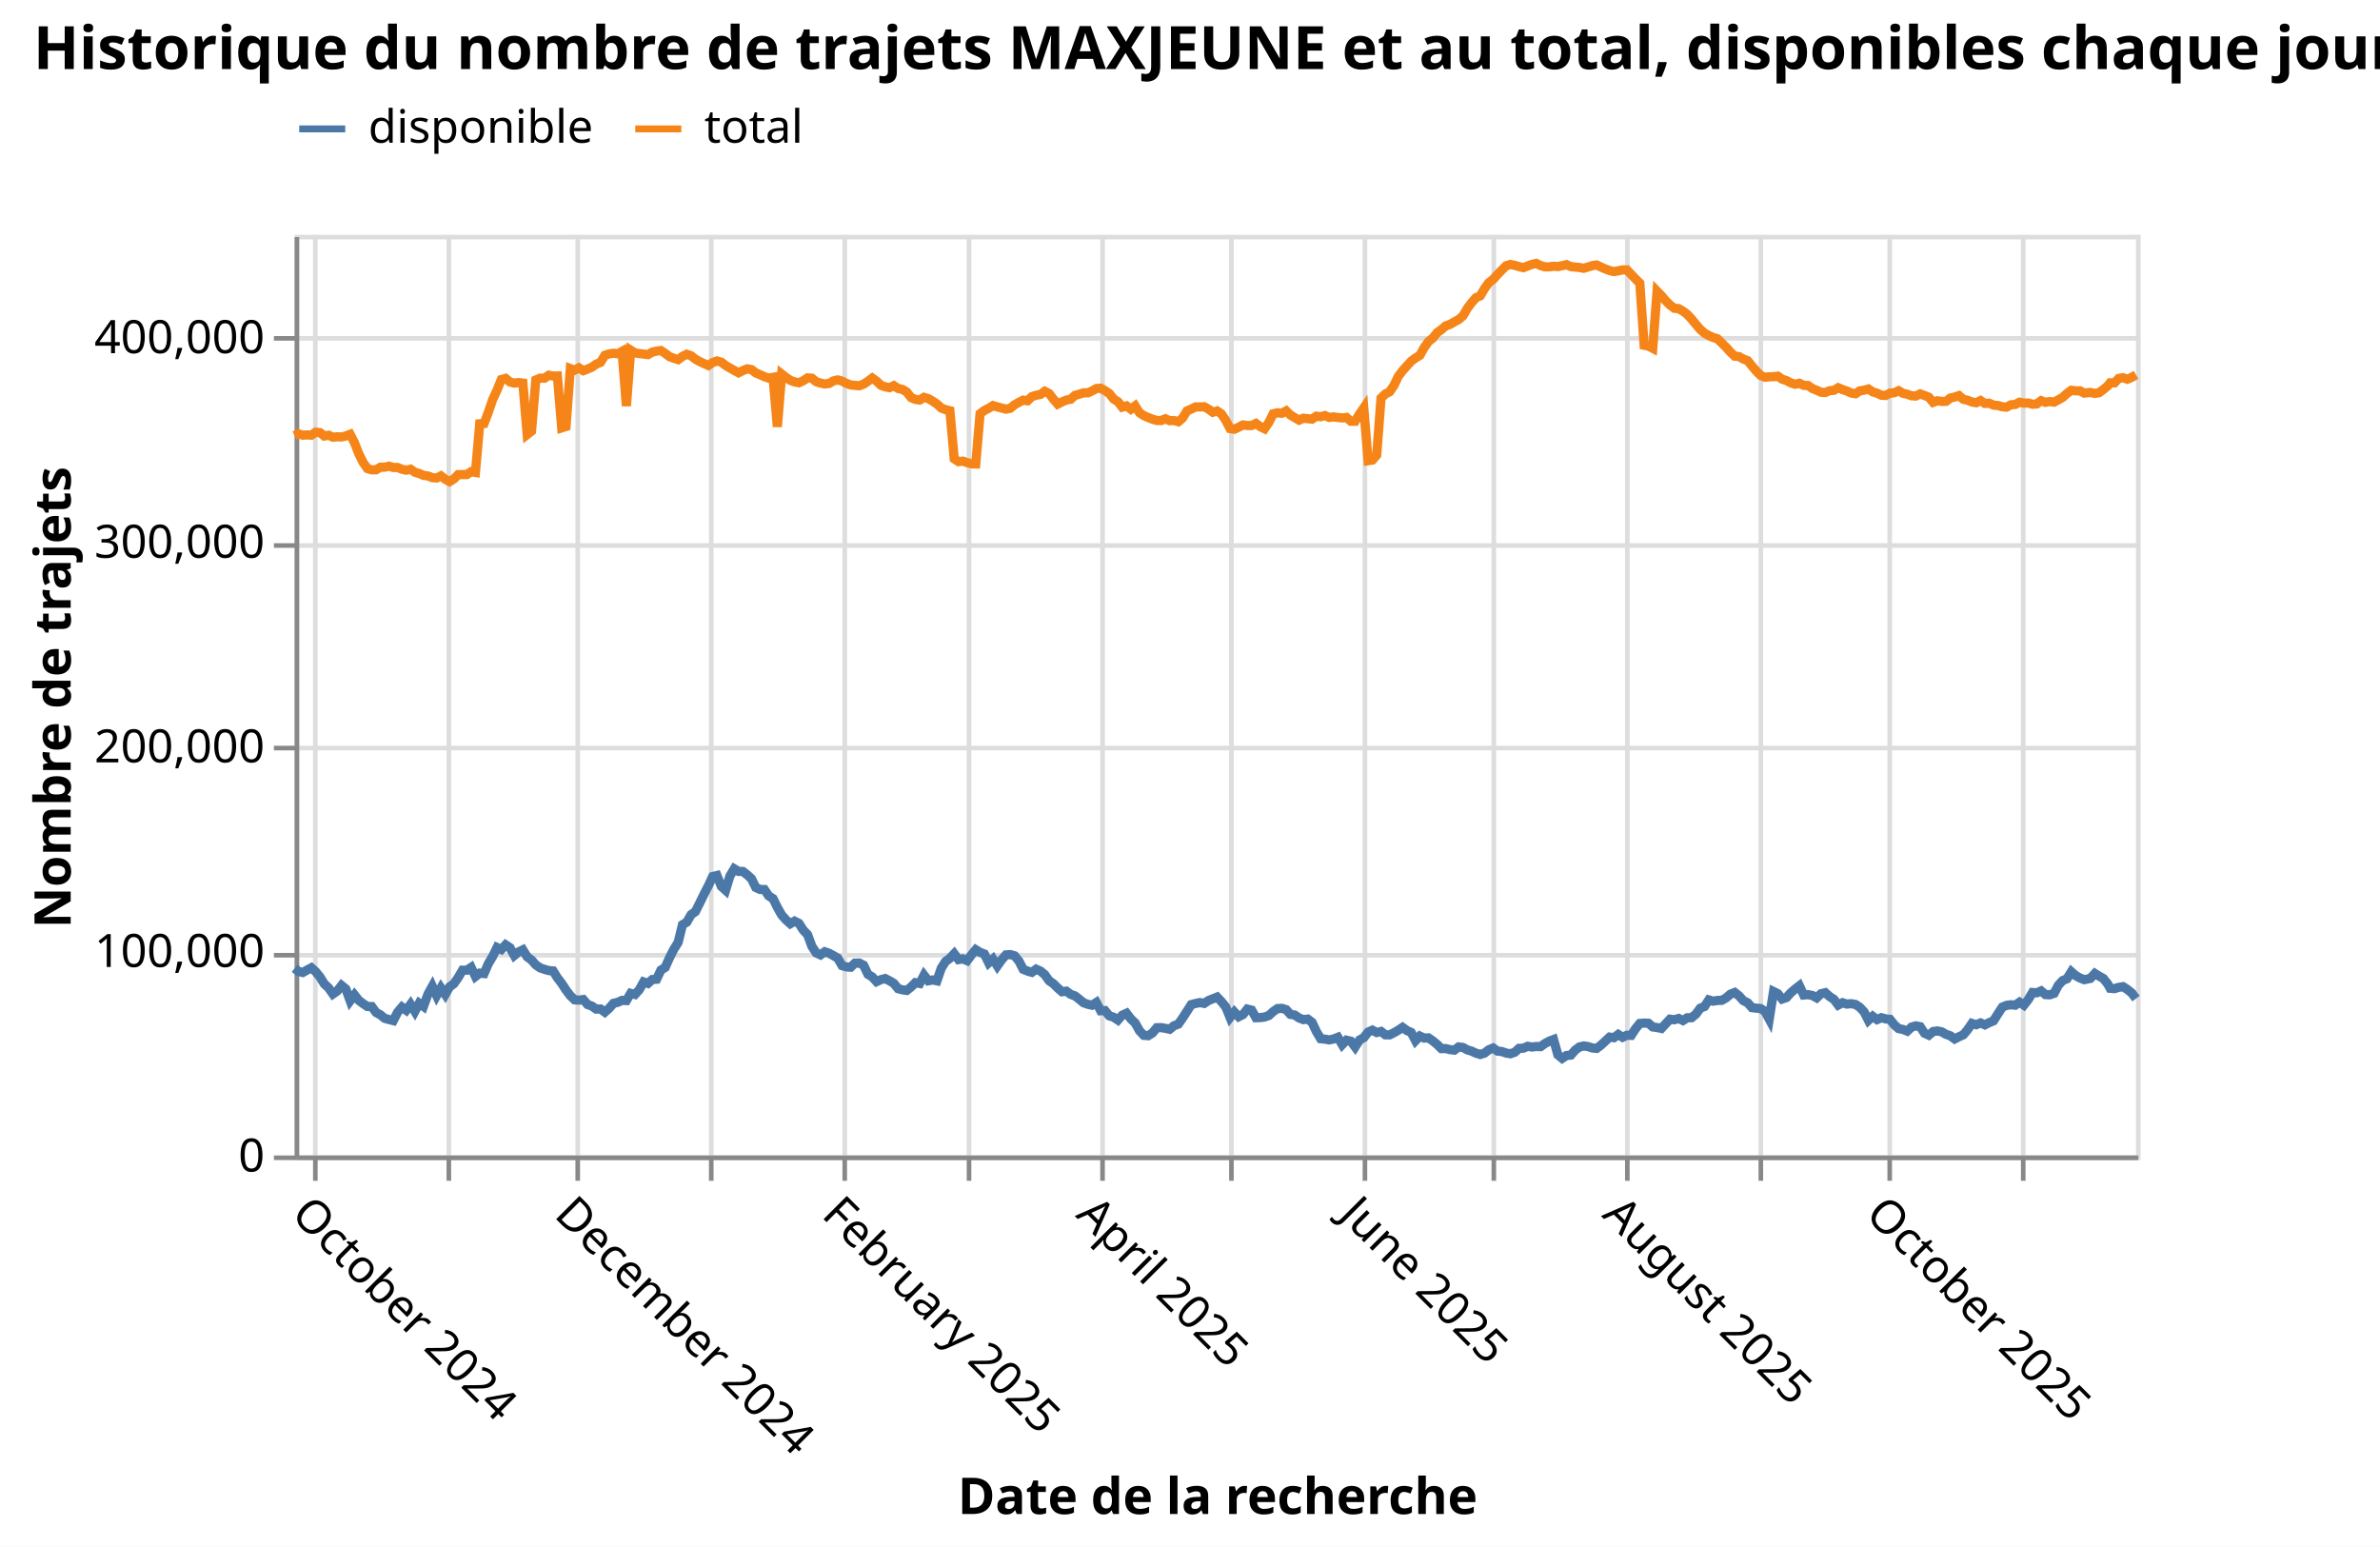
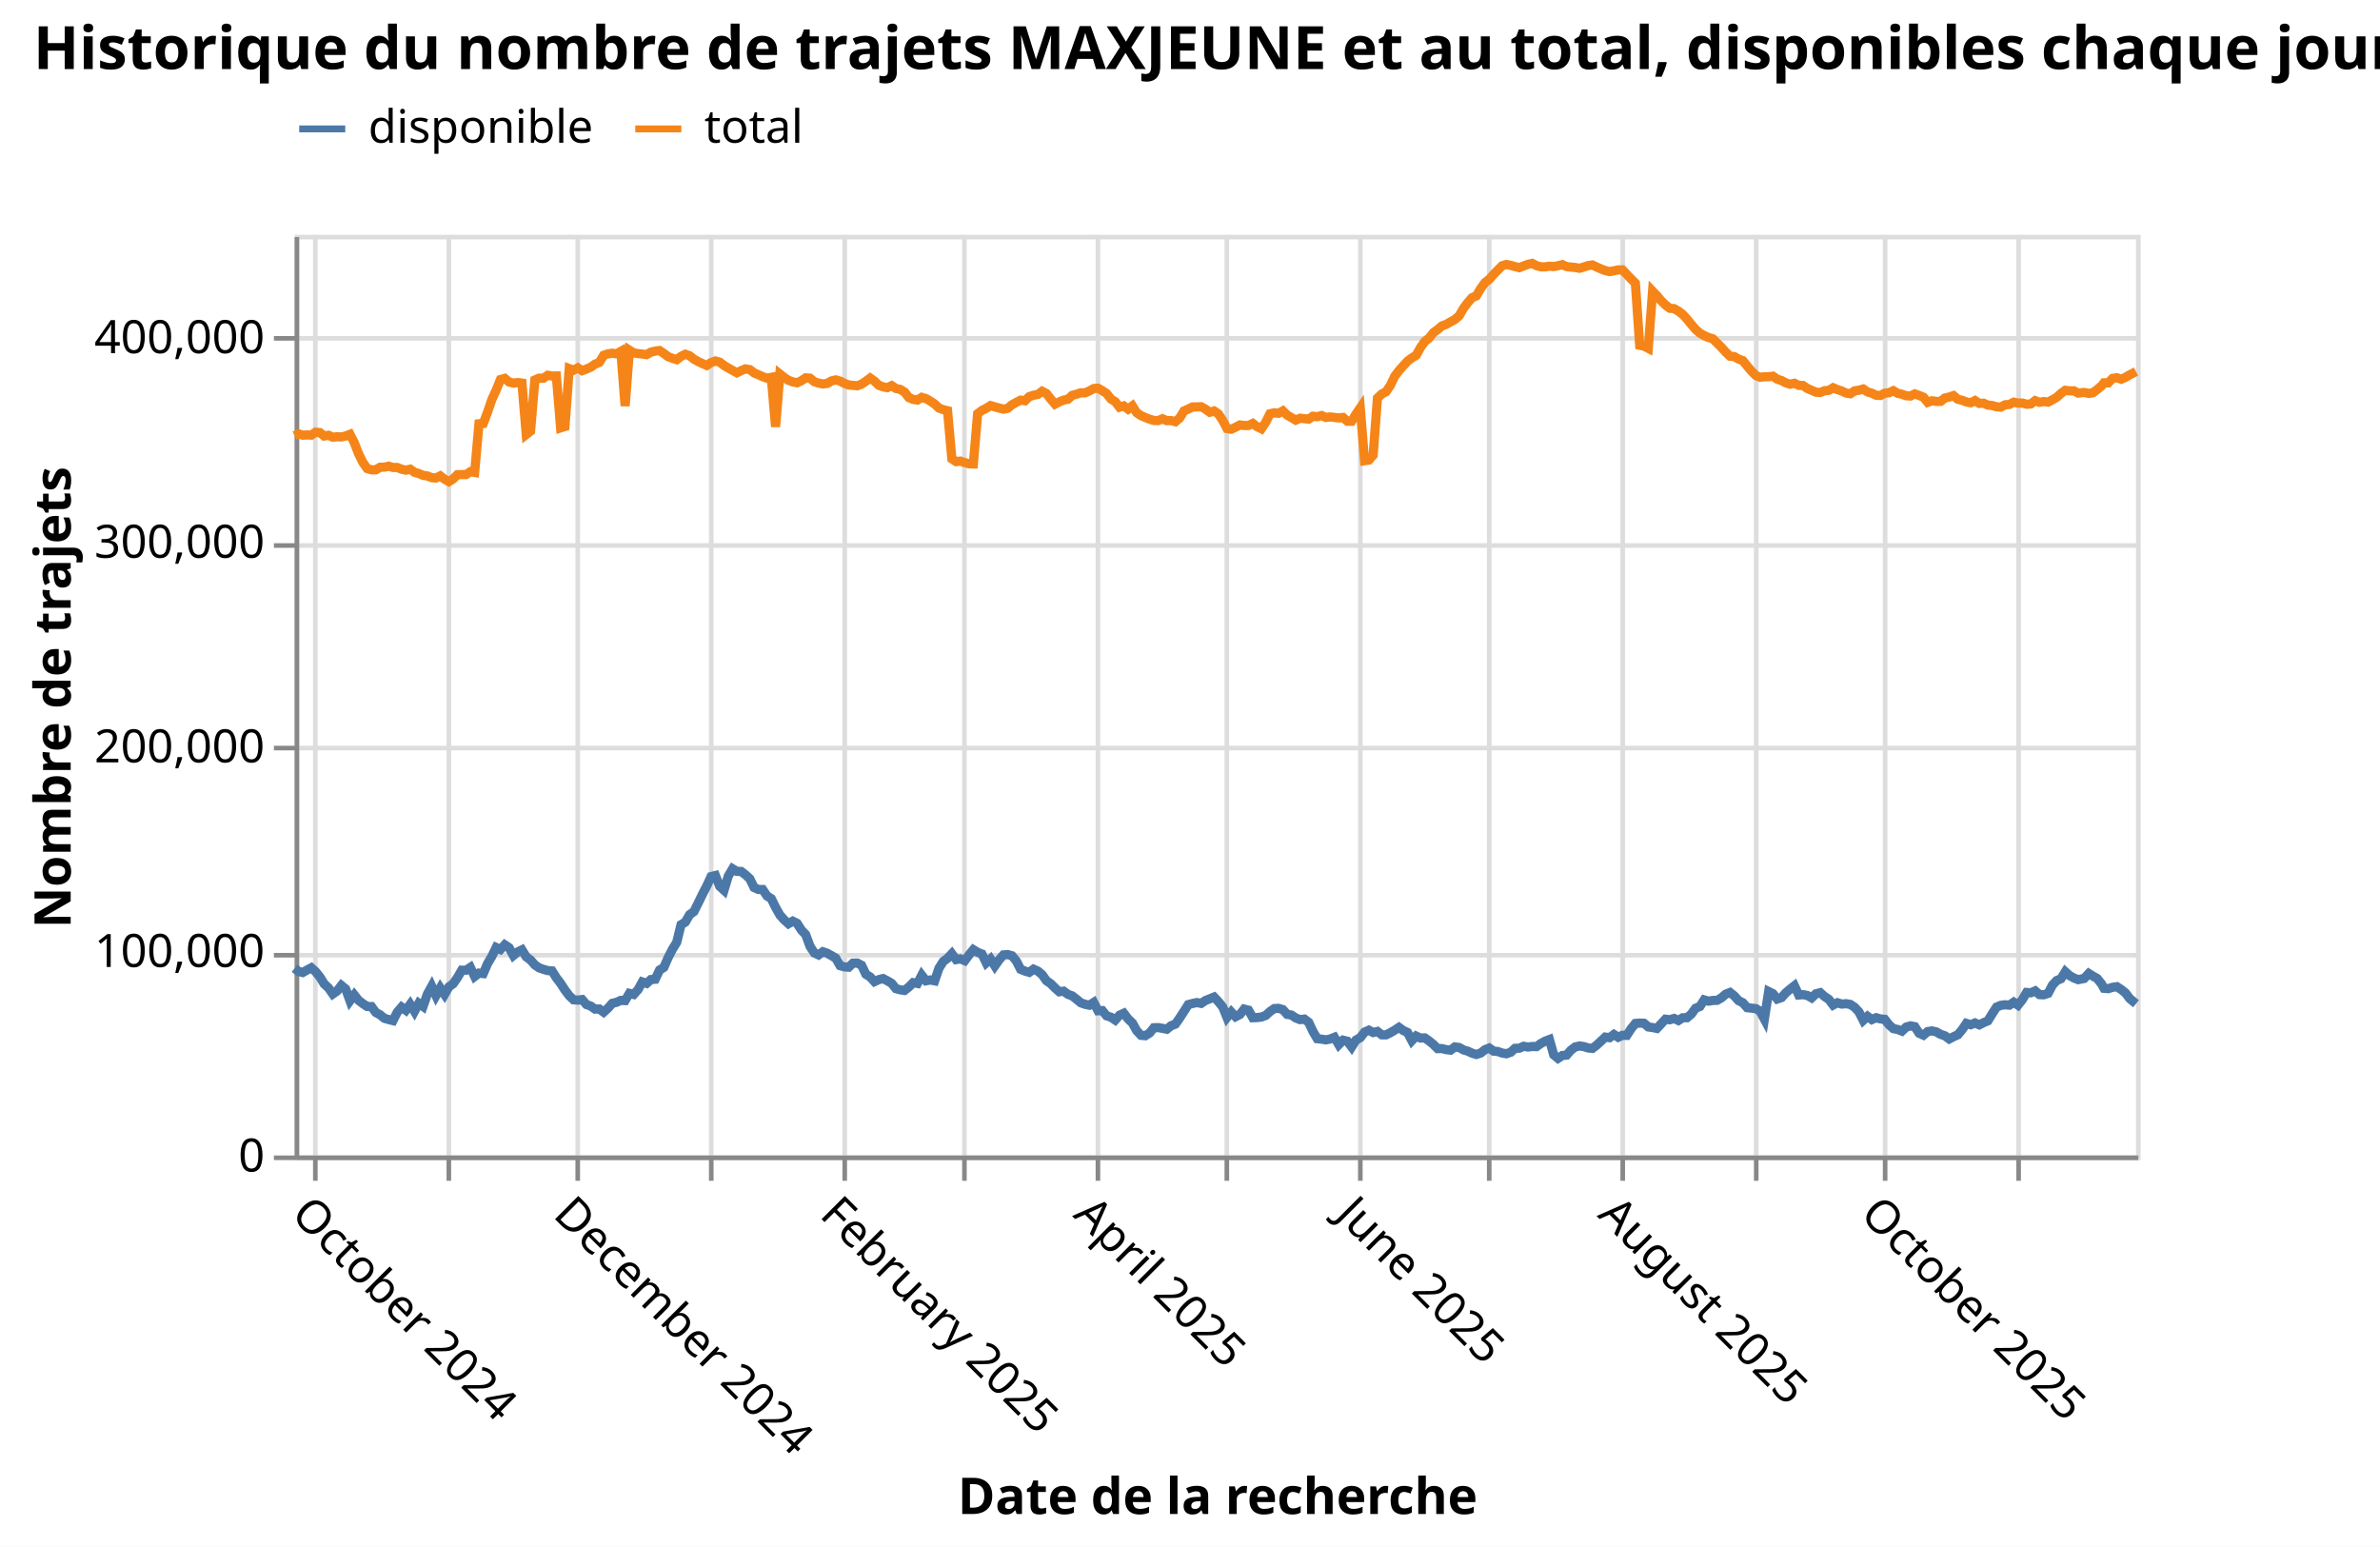
<svg xmlns="http://www.w3.org/2000/svg" version="1.1" class="marks" width="517" height="336" viewBox="0 0 517 336">
  <rect width="517" height="336" fill="white" />
  <g fill="none" stroke-miterlimit="10" transform="translate(64,51)">
    <g class="mark-group role-frame root" role="graphics-object" aria-roledescription="group mark container">
      <g transform="translate(0,0)">
        <path class="background" aria-hidden="true" d="M0.5,0.5h400v200h-400Z" stroke="#ddd" />
        <g>
          <g class="mark-group role-axis" aria-hidden="true">
            <g transform="translate(0.5,200.5)">
              <path class="background" aria-hidden="true" d="M0,0h0v0h0Z" pointer-events="none" />
              <g>
                <g class="mark-rule role-axis-grid" pointer-events="none">
                  <line transform="translate(4,-200)" x2="0" y2="200" stroke="#ddd" stroke-width="1" opacity="1" />
                  <line transform="translate(33,-200)" x2="0" y2="200" stroke="#ddd" stroke-width="1" opacity="1" />
                  <line transform="translate(61,-200)" x2="0" y2="200" stroke="#ddd" stroke-width="1" opacity="1" />
                  <line transform="translate(90,-200)" x2="0" y2="200" stroke="#ddd" stroke-width="1" opacity="1" />
                  <line transform="translate(119,-200)" x2="0" y2="200" stroke="#ddd" stroke-width="1" opacity="1" />
-                   <line transform="translate(146,-200)" x2="0" y2="200" stroke="#ddd" stroke-width="1" opacity="1" />
-                   <line transform="translate(175,-200)" x2="0" y2="200" stroke="#ddd" stroke-width="1" opacity="1" />
-                   <line transform="translate(203,-200)" x2="0" y2="200" stroke="#ddd" stroke-width="1" opacity="1" />
-                   <line transform="translate(232,-200)" x2="0" y2="200" stroke="#ddd" stroke-width="1" opacity="1" />
-                   <line transform="translate(260,-200)" x2="0" y2="200" stroke="#ddd" stroke-width="1" opacity="1" />
-                   <line transform="translate(289,-200)" x2="0" y2="200" stroke="#ddd" stroke-width="1" opacity="1" />
-                   <line transform="translate(318,-200)" x2="0" y2="200" stroke="#ddd" stroke-width="1" opacity="1" />
-                   <line transform="translate(346,-200)" x2="0" y2="200" stroke="#ddd" stroke-width="1" opacity="1" />
-                   <line transform="translate(375,-200)" x2="0" y2="200" stroke="#ddd" stroke-width="1" opacity="1" />
+                   <line transform="translate(145,-200)" x2="0" y2="200" stroke="#ddd" stroke-width="1" opacity="1" />
+                   <line transform="translate(174,-200)" x2="0" y2="200" stroke="#ddd" stroke-width="1" opacity="1" />
+                   <line transform="translate(202,-200)" x2="0" y2="200" stroke="#ddd" stroke-width="1" opacity="1" />
+                   <line transform="translate(231,-200)" x2="0" y2="200" stroke="#ddd" stroke-width="1" opacity="1" />
+                   <line transform="translate(259,-200)" x2="0" y2="200" stroke="#ddd" stroke-width="1" opacity="1" />
+                   <line transform="translate(288,-200)" x2="0" y2="200" stroke="#ddd" stroke-width="1" opacity="1" />
+                   <line transform="translate(317,-200)" x2="0" y2="200" stroke="#ddd" stroke-width="1" opacity="1" />
+                   <line transform="translate(345,-200)" x2="0" y2="200" stroke="#ddd" stroke-width="1" opacity="1" />
+                   <line transform="translate(374,-200)" x2="0" y2="200" stroke="#ddd" stroke-width="1" opacity="1" />
                </g>
              </g>
              <path class="foreground" aria-hidden="true" d="" pointer-events="none" display="none" />
            </g>
          </g>
          <g class="mark-group role-axis" aria-hidden="true">
            <g transform="translate(0.5,0.5)">
              <path class="background" aria-hidden="true" d="M0,0h0v0h0Z" pointer-events="none" />
              <g>
                <g class="mark-rule role-axis-grid" pointer-events="none">
                  <line transform="translate(0,200)" x2="400" y2="0" stroke="#ddd" stroke-width="1" opacity="1" />
                  <line transform="translate(0,156)" x2="400" y2="0" stroke="#ddd" stroke-width="1" opacity="1" />
                  <line transform="translate(0,111)" x2="400" y2="0" stroke="#ddd" stroke-width="1" opacity="1" />
                  <line transform="translate(0,67)" x2="400" y2="0" stroke="#ddd" stroke-width="1" opacity="1" />
                  <line transform="translate(0,22)" x2="400" y2="0" stroke="#ddd" stroke-width="1" opacity="1" />
                </g>
              </g>
              <path class="foreground" aria-hidden="true" d="" pointer-events="none" display="none" />
            </g>
          </g>
          <g class="mark-group role-axis" role="graphics-symbol" aria-roledescription="axis" aria-label="X-axis titled 'Date de la recherche' for a time scale with values from September 2024 to November 2025">
            <g transform="translate(0.5,200.5)">
              <path class="background" aria-hidden="true" d="M0,0h0v0h0Z" pointer-events="none" />
              <g>
                <g class="mark-rule role-axis-tick" pointer-events="none">
                  <line transform="translate(4,0)" x2="0" y2="5" stroke="#888" stroke-width="1" opacity="1" />
                  <line transform="translate(33,0)" x2="0" y2="5" stroke="#888" stroke-width="1" opacity="1" />
                  <line transform="translate(61,0)" x2="0" y2="5" stroke="#888" stroke-width="1" opacity="1" />
                  <line transform="translate(90,0)" x2="0" y2="5" stroke="#888" stroke-width="1" opacity="1" />
                  <line transform="translate(119,0)" x2="0" y2="5" stroke="#888" stroke-width="1" opacity="1" />
-                   <line transform="translate(146,0)" x2="0" y2="5" stroke="#888" stroke-width="1" opacity="1" />
-                   <line transform="translate(175,0)" x2="0" y2="5" stroke="#888" stroke-width="1" opacity="1" />
-                   <line transform="translate(203,0)" x2="0" y2="5" stroke="#888" stroke-width="1" opacity="1" />
-                   <line transform="translate(232,0)" x2="0" y2="5" stroke="#888" stroke-width="1" opacity="1" />
-                   <line transform="translate(260,0)" x2="0" y2="5" stroke="#888" stroke-width="1" opacity="1" />
-                   <line transform="translate(289,0)" x2="0" y2="5" stroke="#888" stroke-width="1" opacity="1" />
-                   <line transform="translate(318,0)" x2="0" y2="5" stroke="#888" stroke-width="1" opacity="1" />
-                   <line transform="translate(346,0)" x2="0" y2="5" stroke="#888" stroke-width="1" opacity="1" />
-                   <line transform="translate(375,0)" x2="0" y2="5" stroke="#888" stroke-width="1" opacity="1" />
+                   <line transform="translate(145,0)" x2="0" y2="5" stroke="#888" stroke-width="1" opacity="1" />
+                   <line transform="translate(174,0)" x2="0" y2="5" stroke="#888" stroke-width="1" opacity="1" />
+                   <line transform="translate(202,0)" x2="0" y2="5" stroke="#888" stroke-width="1" opacity="1" />
+                   <line transform="translate(231,0)" x2="0" y2="5" stroke="#888" stroke-width="1" opacity="1" />
+                   <line transform="translate(259,0)" x2="0" y2="5" stroke="#888" stroke-width="1" opacity="1" />
+                   <line transform="translate(288,0)" x2="0" y2="5" stroke="#888" stroke-width="1" opacity="1" />
+                   <line transform="translate(317,0)" x2="0" y2="5" stroke="#888" stroke-width="1" opacity="1" />
+                   <line transform="translate(345,0)" x2="0" y2="5" stroke="#888" stroke-width="1" opacity="1" />
+                   <line transform="translate(374,0)" x2="0" y2="5" stroke="#888" stroke-width="1" opacity="1" />
                </g>
                <g class="mark-text role-axis-label" pointer-events="none">
-                   <text text-anchor="start" transform="translate(4.092392,7) rotate(45) translate(0,8)" font-family="sans-serif" font-size="10px" fill="#000" opacity="1">October 2024</text>
-                   <text text-anchor="start" transform="translate(33.17667,7) rotate(45) translate(0,8)" font-family="sans-serif" font-size="10px" fill="#000" opacity="0">November 2024</text>
-                   <text text-anchor="start" transform="translate(61.28496,7) rotate(45) translate(0,8)" font-family="sans-serif" font-size="10px" fill="#000" opacity="1">December 2024</text>
-                   <text text-anchor="start" transform="translate(90.33019,7) rotate(45) translate(0,8)" font-family="sans-serif" font-size="10px" fill="#000" opacity="0">January 2025</text>
-                   <text text-anchor="start" transform="translate(119.3754,7) rotate(45) translate(0,8)" font-family="sans-serif" font-size="10px" fill="#000" opacity="1">February 2025</text>
-                   <text text-anchor="start" transform="translate(145.6098,7) rotate(45) translate(0,8)" font-family="sans-serif" font-size="10px" fill="#000" opacity="0">March 2025</text>
-                   <text text-anchor="start" transform="translate(174.616,7) rotate(45) translate(0,8)" font-family="sans-serif" font-size="10px" fill="#000" opacity="1">April 2025</text>
-                   <text text-anchor="start" transform="translate(202.7243,7) rotate(45) translate(0,8)" font-family="sans-serif" font-size="10px" fill="#000" opacity="0">May 2025</text>
-                   <text text-anchor="start" transform="translate(231.7696,7) rotate(45) translate(0,8)" font-family="sans-serif" font-size="10px" fill="#000" opacity="1">June 2025</text>
-                   <text text-anchor="start" transform="translate(259.8778,7) rotate(45) translate(0,8)" font-family="sans-serif" font-size="10px" fill="#000" opacity="0">July 2025</text>
-                   <text text-anchor="start" transform="translate(288.9231,7) rotate(45) translate(0,8)" font-family="sans-serif" font-size="10px" fill="#000" opacity="1">August 2025</text>
-                   <text text-anchor="start" transform="translate(317.9683,7) rotate(45) translate(0,8)" font-family="sans-serif" font-size="10px" fill="#000" opacity="0">September 2025</text>
-                   <text text-anchor="start" transform="translate(346.0766,7) rotate(45) translate(0,8)" font-family="sans-serif" font-size="10px" fill="#000" opacity="1">October 2025</text>
-                   <text text-anchor="start" transform="translate(375.1609,7) rotate(45) translate(0,8)" font-family="sans-serif" font-size="10px" fill="#000" opacity="0">November 2025</text>
+                   <text text-anchor="start" transform="translate(4.078911,7) rotate(45) translate(0,8)" font-family="sans-serif" font-size="10px" fill="#000" opacity="1">October 2024</text>
+                   <text text-anchor="start" transform="translate(33.02847,7) rotate(45) translate(0,8)" font-family="sans-serif" font-size="10px" fill="#000" opacity="0">November 2024</text>
+                   <text text-anchor="start" transform="translate(61.04416,7) rotate(45) translate(0,8)" font-family="sans-serif" font-size="10px" fill="#000" opacity="1">December 2024</text>
+                   <text text-anchor="start" transform="translate(89.99372,7) rotate(45) translate(0,8)" font-family="sans-serif" font-size="10px" fill="#000" opacity="0">January 2025</text>
+                   <text text-anchor="start" transform="translate(118.9433,7) rotate(45) translate(0,8)" font-family="sans-serif" font-size="10px" fill="#000" opacity="1">February 2025</text>
+                   <text text-anchor="start" transform="translate(145.0913,7) rotate(45) translate(0,8)" font-family="sans-serif" font-size="10px" fill="#000" opacity="0">March 2025</text>
+                   <text text-anchor="start" transform="translate(174.0408,7) rotate(45) translate(0,8)" font-family="sans-serif" font-size="10px" fill="#000" opacity="1">April 2025</text>
+                   <text text-anchor="start" transform="translate(202.0565,7) rotate(45) translate(0,8)" font-family="sans-serif" font-size="10px" fill="#000" opacity="0">May 2025</text>
+                   <text text-anchor="start" transform="translate(231.0061,7) rotate(45) translate(0,8)" font-family="sans-serif" font-size="10px" fill="#000" opacity="1">June 2025</text>
+                   <text text-anchor="start" transform="translate(259.0218,7) rotate(45) translate(0,8)" font-family="sans-serif" font-size="10px" fill="#000" opacity="0">July 2025</text>
+                   <text text-anchor="start" transform="translate(287.9713,7) rotate(45) translate(0,8)" font-family="sans-serif" font-size="10px" fill="#000" opacity="1">August 2025</text>
+                   <text text-anchor="start" transform="translate(316.9209,7) rotate(45) translate(0,8)" font-family="sans-serif" font-size="10px" fill="#000" opacity="0">September 2025</text>
+                   <text text-anchor="start" transform="translate(344.9366,7) rotate(45) translate(0,8)" font-family="sans-serif" font-size="10px" fill="#000" opacity="1">October 2025</text>
+                   <text text-anchor="start" transform="translate(373.8861,7) rotate(45) translate(0,8)" font-family="sans-serif" font-size="10px" fill="#000" opacity="0">November 2025</text>
                </g>
                <g class="mark-rule role-axis-domain" pointer-events="none">
                  <line transform="translate(0,0)" x2="400" y2="0" stroke="#888" stroke-width="1" opacity="1" />
                </g>
                <g class="mark-text role-axis-title" pointer-events="none">
                  <text text-anchor="middle" transform="translate(200,77.38337)" font-family="sans-serif" font-size="11px" font-weight="bold" fill="#000" opacity="1">Date de la recherche</text>
                </g>
              </g>
              <path class="foreground" aria-hidden="true" d="" pointer-events="none" display="none" />
            </g>
          </g>
          <g class="mark-group role-axis" role="graphics-symbol" aria-roledescription="axis" aria-label="Y-axis titled 'Nombre de trajets' for a linear scale with values from 0 to 450,000">
            <g transform="translate(0.5,0.5)">
              <path class="background" aria-hidden="true" d="M0,0h0v0h0Z" pointer-events="none" />
              <g>
                <g class="mark-rule role-axis-tick" pointer-events="none">
                  <line transform="translate(0,200)" x2="-5" y2="0" stroke="#888" stroke-width="1" opacity="1" />
                  <line transform="translate(0,156)" x2="-5" y2="0" stroke="#888" stroke-width="1" opacity="1" />
                  <line transform="translate(0,111)" x2="-5" y2="0" stroke="#888" stroke-width="1" opacity="1" />
                  <line transform="translate(0,67)" x2="-5" y2="0" stroke="#888" stroke-width="1" opacity="1" />
                  <line transform="translate(0,22)" x2="-5" y2="0" stroke="#888" stroke-width="1" opacity="1" />
                </g>
                <g class="mark-text role-axis-label" pointer-events="none">
                  <text text-anchor="end" transform="translate(-7,203)" font-family="sans-serif" font-size="10px" fill="#000" opacity="1">0</text>
                  <text text-anchor="end" transform="translate(-7,158.5556)" font-family="sans-serif" font-size="10px" fill="#000" opacity="1">100,000</text>
                  <text text-anchor="end" transform="translate(-7,114.1111)" font-family="sans-serif" font-size="10px" fill="#000" opacity="1">200,000</text>
                  <text text-anchor="end" transform="translate(-7,69.66667)" font-family="sans-serif" font-size="10px" fill="#000" opacity="1">300,000</text>
                  <text text-anchor="end" transform="translate(-7,25.22222)" font-family="sans-serif" font-size="10px" fill="#000" opacity="1">400,000</text>
                </g>
                <g class="mark-rule role-axis-domain" pointer-events="none">
                  <line transform="translate(0,200)" x2="0" y2="-200" stroke="#888" stroke-width="1" opacity="1" />
                </g>
                <g class="mark-text role-axis-title" pointer-events="none">
                  <text text-anchor="middle" transform="translate(-47.14746,100) rotate(-90) translate(0,-2)" font-family="sans-serif" font-size="11px" font-weight="bold" fill="#000" opacity="1">Nombre de trajets</text>
                </g>
              </g>
              <path class="foreground" aria-hidden="true" d="" pointer-events="none" display="none" />
            </g>
          </g>
          <g class="mark-group role-scope pathgroup" role="graphics-object" aria-roledescription="group mark container">
            <g transform="translate(0,0)">
              <path class="background" aria-hidden="true" d="M0,0h400v200h-400Z" />
              <g>
                <g class="mark-line role-mark marks" role="graphics-object" aria-roledescription="line mark container">
-                   <path aria-label="Date de la recherche: September 2024; Nombre de trajets: 91488; variable: disponible" role="graphics-symbol" aria-roledescription="line mark" d="M0,159.339L0.823,160.009L1.76,160.25L2.697,159.721L3.634,159.224L4.571,160.066L5.509,161.226L6.446,162.729L7.382,163.599L8.319,164.927L9.256,164.272L10.193,163.069L11.13,163.83L12.067,166.394L13.004,165.123L13.941,166.305L14.878,167.015L15.815,167.638L16.752,167.648L17.688,168.931L18.625,169.444L19.562,170.203L20.499,170.474L21.436,170.704L22.373,168.872L23.31,167.766L24.247,168.451L25.184,167.16L26.121,168.696L27.058,166.936L27.995,167.617L28.971,164.943L29.915,163.236L30.845,165.275L31.782,163.601L32.719,165.017L33.655,163.38L34.593,162.688L35.529,161.357L36.466,159.746L37.403,159.755L38.342,159.142L39.277,161.116L40.214,160.392L41.151,160.483L42.088,158.316L43.025,156.748L43.964,154.82L44.899,155.253L45.836,154.239L46.773,154.859L47.712,156.557L48.647,155.787L49.584,155.331L50.52,156.853L51.457,157.538L52.394,158.599L53.331,159.242L54.268,159.566L55.205,159.835L56.142,159.906L57.079,161.397L58.016,162.616L58.953,164.062L59.89,165.294L60.827,166.184L61.764,166.252L62.702,166.133L63.638,167.211L64.575,167.551L65.512,168.202L66.449,168.182L67.386,168.864L68.323,168.023L69.26,166.956L70.196,166.728L71.133,166.308L72.07,166.35L73.007,164.781L73.944,165.02L74.881,163.984L75.818,162.302L76.755,162.622L77.692,161.783L78.629,161.712L79.566,159.731L80.503,159.145L81.439,157.033L82.376,155.203L83.313,153.702L84.25,149.882L85.187,149.315L86.124,147.688L87.061,147.022L87.998,145.158L88.935,143.235L89.872,141.419L90.809,139.417L91.746,139.184L92.683,141.537L93.62,142.381L94.557,139.298L95.494,137.729L96.431,138.287L97.368,138.306L98.304,139.025L99.242,139.891L100.179,141.793L101.115,142.216L102.052,142.23L102.989,143.622L103.926,144.212L104.863,146.113L105.8,147.762L106.737,148.816L107.674,149.653L108.611,149.103L109.548,149.572L110.485,151.036L111.422,152.019L112.359,154.556L113.296,155.987L114.232,156.427L115.169,155.749L116.106,156.068L117.043,156.588L117.98,157.142L118.917,158.761L119.854,159.033L120.791,159.104L121.728,158.219L122.665,158.195L123.602,158.685L124.539,160.639L125.476,161.217L126.413,162.238L127.35,161.805L128.287,161.569L129.224,162.052L130.161,162.612L131.098,163.765L132.034,164.016L132.971,164.144L133.908,163.397L134.845,162.463L135.782,162.635L136.719,160.836L137.656,162.052L138.593,161.876L139.53,162.061L140.467,159.33L141.404,157.85L142.341,157.162L143.278,156.173L144.215,157.449L145.152,157.287L146.088,157.682L147.026,156.434L147.962,155.299L148.899,155.873L149.836,156.232L150.773,158.153L151.71,157.316L152.647,158.821L153.584,157.497L154.521,156.43L155.458,156.36L156.395,156.624L157.332,157.757L158.269,159.565L159.206,159.94L160.143,160.216L161.08,159.533L162.017,159.946L162.954,160.72L163.89,162.035L164.827,162.685L165.764,163.619L166.701,164.437L167.638,164.308L168.575,164.997L169.512,165.332L170.449,166.06L171.386,166.832L172.323,167.163L173.221,167.356L174.158,166.756L175.095,168.562L176.032,168.524L176.969,169.668L177.905,169.96L178.842,170.583L179.779,169.531L180.716,169.106L181.653,170.336L182.59,171.222L183.527,172.901L184.464,173.898L185.401,173.981L186.338,173.399L187.275,172.256L188.212,172.224L189.149,172.383L190.086,172.577L191.023,171.82L191.96,171.468L192.897,170.136L193.834,168.69L194.77,167.228L195.708,166.981L196.644,166.786L197.581,166.962L198.518,166.335L199.455,165.966L200.392,165.59L201.329,166.577L202.266,167.733L203.203,170.02L204.14,168.846L205.077,169.858L206.014,169.379L206.951,168.202L207.888,168.43L208.825,170.075L209.762,170.046L210.698,169.925L211.635,169.592L212.572,168.736L213.509,168.091L214.446,168.04L215.383,168.317L216.32,169.349L217.257,169.497L218.194,170.13L219.131,170.491L220.068,170.374L221.005,171.072L221.942,173.061L222.879,174.635L223.816,174.731L224.753,174.89L225.69,174.699L226.626,174.329L227.563,175.925L228.5,174.959L229.437,175.182L230.374,176.424L231.311,174.932L232.248,174.408L233.185,173.2L234.122,172.78L235.059,173.29L235.996,173.061L236.933,173.79L237.87,173.8L238.807,173.333L239.744,172.788L240.681,172.172L241.618,172.853L242.555,173.283L243.492,175.056L244.429,174.065L245.366,174.497L246.303,174.456L247.24,175.107L248.176,175.869L249.113,176.792L250.05,176.778L250.987,177.009L251.924,177.119L252.861,176.421L253.798,176.539L254.735,177.062L255.672,177.335L256.609,177.774L257.546,178.057L258.483,177.759L259.42,177.03L260.357,176.662L261.294,177.327L262.23,177.417L263.167,177.748L264.104,177.901L265.041,177.574L265.978,176.725L266.915,176.693L267.852,176.283L268.789,176.441L269.726,176.327L270.663,176.355L271.6,175.682L272.537,175.172L273.474,174.815L274.411,178.13L275.348,178.902L276.285,178.285L277.221,178.194L278.158,177.128L279.095,176.427L280.033,176.211L280.969,176.344L281.906,176.647L282.844,176.738L283.78,176.03L284.717,175.164L285.654,174.287L286.591,174.413L287.528,173.714L288.465,174.324L289.402,173.887L290.339,173.912L291.276,172.471L292.213,171.321L293.149,171.24L294.087,171.28L295.023,172.08L295.96,172.211L296.897,172.403L297.834,171.398L298.771,170.396L299.708,170.518L300.646,170.236L301.582,170.683L302.519,170.087L303.456,170.074L304.393,169.3L305.33,168.013L306.267,167.635L307.204,166.205L308.141,166.481L309.078,166.323L310.014,166.3L310.952,165.771L311.888,164.96L312.835,164.593L313.762,165.332L314.699,166.362L315.636,166.83L316.573,167.888L317.51,167.998L318.447,168.088L319.384,168.656L320.321,170.384L321.258,164.386L322.195,164.849L323.132,166.016L324.069,165.694L325.006,164.655L325.943,163.862L326.879,163.137L327.817,165.146L328.753,165.064L329.69,165.244L330.627,165.762L331.564,164.872L332.501,164.64L333.439,165.472L334.375,166.088L335.312,167.32L336.249,166.82L337.186,167.115L338.123,167.029L339.06,167.192L339.997,167.811L340.934,168.811L341.871,170.644L342.807,169.776L343.745,170.481L344.681,170.076L345.618,170.333L346.555,170.433L347.492,171.609L348.429,172.44L349.366,172.626L350.303,172.988L351.24,172.106L352.177,171.847L353.114,172.026L354.051,173.442L354.988,173.866L355.925,173.078L356.862,172.944L357.799,173.152L358.735,173.688L359.672,174.006L360.609,174.688L361.546,174.205L362.483,173.786L363.421,172.674L364.357,171.307L365.294,171.597L366.231,171.21L367.168,171.624L368.105,171.142L369.042,170.751L370.018,169.213L370.956,167.775L371.892,167.387L372.829,167.261L373.766,167.35L374.703,166.703L375.639,167.341L376.577,166.164L377.513,164.592L378.45,164.66L379.387,164.254L380.324,165.054L381.261,165.095L382.198,164.783L383.135,163.01L384.072,162.001L385.009,161.608L385.946,160.09L386.883,160.927L387.82,161.446L388.757,161.809L390.071,161.546L391.066,160.467L391.971,161.036L392.906,161.558L393.842,162.723L394.378,163.683L395.315,163.763L396.252,163.474L397.189,163.335L398.126,163.94L399.063,164.694L400,165.922" stroke="#4c78a8" stroke-width="2" />
+                   <path aria-label="Date de la recherche: September 2024; Nombre de trajets: 91488; variable: disponible" role="graphics-symbol" aria-roledescription="line mark" d="M0,159.339L0.821,160.009L1.755,160.25L2.688,159.721L3.622,159.224L4.556,160.066L5.491,161.226L6.424,162.729L7.358,163.599L8.292,164.927L9.225,164.272L10.159,163.069L11.093,163.83L12.027,166.394L12.961,165.123L13.895,166.305L14.829,167.015L15.762,167.638L16.696,167.648L17.63,168.931L18.564,169.444L19.498,170.203L20.432,170.474L21.366,170.704L22.299,168.872L23.233,167.766L24.167,168.451L25.101,167.16L26.035,168.696L26.969,166.936L27.903,167.617L28.836,164.943L29.777,163.236L30.704,165.275L31.638,163.601L32.572,165.017L33.506,163.38L34.44,162.688L35.373,161.357L36.307,159.746L37.241,159.755L38.177,159.142L39.109,161.116L40.043,160.392L40.976,160.483L41.911,158.316L42.844,156.748L43.78,154.82L44.712,155.253L45.646,154.239L46.58,154.859L47.516,156.557L48.447,155.787L49.382,155.331L50.315,156.853L51.249,157.538L52.183,158.599L53.117,159.242L54.051,159.566L54.984,159.835L55.918,159.906L56.852,161.397L57.786,162.616L58.72,164.062L59.654,165.294L60.588,166.184L61.521,166.252L62.456,166.133L63.389,167.211L64.324,167.551L65.257,168.202L66.191,168.182L67.125,168.864L68.059,168.023L68.992,166.956L69.926,166.728L70.86,166.308L71.794,166.35L72.727,164.781L73.661,165.02L74.595,163.984L75.529,162.302L76.463,162.622L77.397,161.783L78.331,161.712L79.265,159.731L80.199,159.145L81.132,157.033L82.066,155.203L83,153.702L83.934,149.882L84.868,149.315L85.802,147.688L86.735,147.022L87.669,145.158L88.603,143.235L89.537,141.419L90.471,139.417L91.405,139.184L92.339,141.537L93.272,142.381L94.206,139.298L95.14,137.729L96.074,138.287L97.008,138.306L97.942,139.025L98.876,139.891L99.81,141.793L100.743,142.216L101.677,142.23L102.611,143.622L103.545,144.212L104.479,146.113L105.412,147.762L106.346,148.816L107.28,149.653L108.214,149.103L109.148,149.572L110.082,151.036L111.016,152.019L111.95,154.556L112.883,155.987L113.817,156.427L114.751,155.749L115.685,156.068L116.619,156.588L117.553,157.142L118.486,158.761L119.42,159.033L120.354,159.104L121.288,158.219L122.222,158.195L123.156,158.685L124.09,160.639L125.024,161.217L125.957,162.238L126.891,161.805L127.825,161.569L128.759,162.052L129.693,162.612L130.627,163.765L131.56,164.016L132.494,164.144L133.428,163.397L134.362,162.463L135.296,162.635L136.23,160.836L137.164,162.052L138.098,161.876L139.031,162.061L139.965,159.33L140.899,157.85L141.833,157.162L142.767,156.173L143.701,157.449L144.635,157.287L145.568,157.682L146.502,156.434L147.436,155.299L148.37,155.873L149.304,156.232L150.238,158.153L151.172,157.316L152.105,158.821L153.039,157.497L153.973,156.43L154.907,156.36L155.841,156.624L156.775,157.757L157.708,159.565L158.642,159.94L159.576,160.216L160.51,159.533L161.444,159.946L162.378,160.72L163.312,162.035L164.246,162.685L165.179,163.619L166.113,164.437L167.047,164.308L167.981,164.997L168.915,165.332L169.849,166.06L170.783,166.832L171.716,167.163L172.65,167.356L173.584,166.756L174.518,168.562L175.452,168.524L176.386,169.668L177.319,169.96L178.253,170.583L179.187,169.531L180.121,169.106L181.055,170.336L181.989,171.222L182.923,172.901L183.857,173.898L184.79,173.981L185.724,173.399L186.658,172.256L187.592,172.224L188.526,172.383L189.46,172.577L190.393,171.82L191.327,171.468L192.261,170.136L193.195,168.69L194.129,167.228L195.063,166.981L195.997,166.786L196.93,166.962L197.864,166.335L198.798,165.966L199.732,165.59L200.666,166.577L201.6,167.733L202.534,170.02L203.467,168.846L204.401,169.858L205.335,169.379L206.269,168.202L207.203,168.43L208.137,170.075L209.071,170.046L210.004,169.925L210.938,169.592L211.872,168.736L212.806,168.091L213.74,168.04L214.674,168.317L215.608,169.349L216.541,169.497L217.475,170.13L218.409,170.491L219.343,170.374L220.277,171.072L221.211,173.061L222.145,174.635L223.078,174.731L224.012,174.89L224.946,174.699L225.88,174.329L226.814,175.925L227.748,174.959L228.682,175.182L229.616,176.424L230.549,174.932L231.483,174.408L232.417,173.2L233.351,172.78L234.285,173.29L235.219,173.061L236.153,173.79L237.086,173.8L238.02,173.333L238.954,172.788L239.888,172.172L240.822,172.853L241.756,173.283L242.69,175.056L243.624,174.065L244.558,174.497L245.491,174.456L246.425,175.107L247.359,175.869L248.292,176.792L249.226,176.778L250.16,177.009L251.094,177.119L252.028,176.421L252.962,176.539L253.896,177.062L254.83,177.335L255.763,177.774L256.697,178.057L257.631,177.759L258.565,177.03L259.499,176.662L260.433,177.327L261.367,177.417L262.301,177.748L263.234,177.901L264.168,177.574L265.102,176.725L266.036,176.693L266.97,176.283L267.904,176.441L268.838,176.327L269.771,176.355L270.705,175.682L271.639,175.172L272.573,174.815L273.507,178.13L274.44,178.902L275.375,178.285L276.308,178.194L277.242,177.128L278.176,176.427L279.11,176.211L280.044,176.344L280.978,176.647L281.912,176.738L282.845,176.03L283.779,175.164L284.713,174.287L285.647,174.413L286.581,173.714L287.515,174.324L288.448,173.887L289.382,173.912L290.316,172.471L291.25,171.321L292.184,171.24L293.118,171.28L294.052,172.08L294.985,172.211L295.919,172.403L296.853,171.398L297.787,170.396L298.721,170.518L299.656,170.236L300.589,170.683L301.522,170.087L302.456,170.074L303.39,169.3L304.324,168.013L305.258,167.635L306.192,166.205L307.126,166.481L308.059,166.323L308.993,166.3L309.927,165.771L310.861,164.96L311.805,164.593L312.729,165.332L313.663,166.362L314.596,166.83L315.53,167.888L316.464,167.998L317.398,168.088L318.332,168.656L319.266,170.384L320.2,164.386L321.133,164.849L322.067,166.016L323.001,165.694L323.935,164.655L324.869,163.862L325.803,163.137L326.737,165.146L327.67,165.064L328.604,165.244L329.538,165.762L330.472,164.872L331.406,164.64L332.34,165.472L333.274,166.088L334.208,167.32L335.141,166.82L336.075,167.115L337.009,167.029L337.943,167.192L338.877,167.811L339.811,168.811L340.744,170.644L341.678,169.776L342.612,170.481L343.546,170.076L344.48,170.333L345.414,170.433L346.348,171.609L347.281,172.44L348.215,172.626L349.149,172.988L350.083,172.106L351.017,171.847L351.951,172.026L352.885,173.442L353.819,173.866L354.752,173.078L355.686,172.944L356.62,173.152L357.554,173.688L358.488,174.006L359.422,174.688L360.355,174.205L361.289,173.786L362.223,172.674L363.157,171.307L364.091,171.597L365.025,171.21L365.958,171.624L366.892,171.142L367.826,170.751L368.76,169.213L369.695,167.775L370.628,167.387L371.562,167.261L372.496,167.35L373.429,166.703L374.363,167.341L375.297,166.164L376.231,164.592L377.165,164.66L378.099,164.254L379.032,165.054L379.966,165.095L380.901,164.783L381.834,163.01L382.768,162.001L383.702,161.608L384.636,160.09L385.569,160.927L386.504,161.446L387.437,161.809L388.747,161.546L389.739,160.467L390.641,161.036L391.572,161.558L392.505,162.723L393.04,163.683L393.974,163.763L394.908,163.474L395.842,163.335L396.776,163.94L397.71,164.694L398.643,165.922L400,167.04" stroke="#4c78a8" stroke-width="2" />
                </g>
              </g>
              <path class="foreground" aria-hidden="true" d="" display="none" />
            </g>
            <g transform="translate(0,0)">
              <path class="background" aria-hidden="true" d="M0,0h400v200h-400Z" />
              <g>
                <g class="mark-line role-mark marks" role="graphics-object" aria-roledescription="line mark container">
-                   <path aria-label="Date de la recherche: September 2024; Nombre de trajets: 351801; variable: total" role="graphics-symbol" aria-roledescription="line mark" d="M0,43.644L0.823,43.23L1.76,43.532L2.697,43.471L3.634,43.523L4.571,42.888L5.509,42.975L6.446,43.715L7.382,43.55L8.319,43.967L9.256,43.883L10.193,43.916L11.13,43.705L12.067,43.343L13.004,45.168L13.941,47.57L14.878,49.451L15.815,50.78L16.752,51.056L17.688,51.055L18.625,50.496L19.562,50.482L20.499,50.263L21.436,50.547L22.373,50.55L23.31,50.929L24.247,51.131L25.184,50.923L26.121,51.584L27.058,51.856L27.995,52.263L28.971,52.39L29.915,52.759L30.845,52.836L31.782,52.374L32.719,53.093L33.655,53.62L34.593,53.032L35.529,52.105L36.466,52.092L37.403,52.091L38.342,51.462L39.277,51.622L40.214,41.063L41.151,40.994L42.088,38.53L43.025,35.785L43.964,33.752L44.899,31.452L45.836,31.196L46.773,31.976L47.712,32.224L48.647,32.1L49.584,32.214L50.52,43.381L51.457,42.648L52.394,31.545L53.331,31.141L54.268,31.16L55.205,30.515L56.142,30.687L57.079,30.67L58.016,41.943L58.953,41.649L59.89,29.061L60.827,29.416L61.764,28.902L62.702,29.519L63.638,29.164L64.575,28.757L65.512,28.1L66.449,27.722L67.386,26.185L68.323,25.875L69.26,25.729L70.196,25.856L71.133,25.331L72.07,37.198L73.007,25.074L73.944,25.668L74.881,25.804L75.818,25.909L76.755,26.032L77.692,25.492L78.629,25.271L79.566,25.142L80.503,25.764L81.439,26.482L82.376,26.828L83.313,27.121L84.25,26.415L85.187,25.957L86.124,26.279L87.061,27.016L87.998,27.544L88.935,27.983L89.872,28.387L90.809,27.747L91.746,27.414L92.683,27.669L93.62,28.387L94.557,28.939L95.494,29.468L96.431,29.973L97.368,29.508L98.304,29.126L99.242,29.288L100.179,30.003L101.115,30.398L102.052,30.824L102.989,31.144L103.926,30.97L104.863,41.714L105.8,30.252L106.737,30.988L107.674,31.619L108.611,31.958L109.548,32.143L110.485,31.707L111.422,31.087L112.359,31.152L113.296,31.917L114.232,32.222L115.169,32.403L116.106,32.294L117.043,31.743L117.98,31.524L118.917,31.784L119.854,32.277L120.791,32.624L121.728,32.712L122.665,32.796L123.602,32.445L124.539,31.822L125.476,31.126L126.413,31.789L127.35,32.685L128.287,33.031L129.224,33.212L130.161,32.773L131.098,33.388L132.034,33.592L132.971,34.164L133.908,35.362L134.845,35.763L135.782,35.899L136.719,35.315L137.656,35.592L138.593,36.133L139.53,36.764L140.467,37.632L141.404,37.992L142.341,38.217L143.278,48.657L144.215,49.276L145.152,49.164L146.088,49.493L147.026,49.746L147.962,49.778L148.899,38.859L149.836,38.161L150.773,37.686L151.71,37.108L152.647,37.387L153.584,37.632L154.521,37.878L155.458,37.688L156.395,36.921L157.332,36.403L158.269,35.921L159.206,36.056L160.143,35.163L161.08,34.855L162.017,34.686L162.954,33.996L163.89,34.483L164.827,35.695L165.764,36.783L166.701,36.296L167.638,35.908L168.575,35.731L169.512,34.88L170.449,34.631L171.386,34.328L172.323,34.329L173.221,33.922L174.158,33.396L175.095,33.329L176.032,33.858L176.969,34.476L177.905,35.666L178.842,36.248L179.779,37.45L180.716,37.177L181.653,37.877L182.59,37.17L183.527,38.661L184.464,39.278L185.401,39.69L186.338,40.057L187.275,40.341L188.212,40.363L189.149,39.966L190.086,40.384L191.023,40.357L191.96,40.606L192.897,39.799L193.834,38.261L194.77,37.851L195.708,37.399L196.644,37.4L197.581,37.352L198.518,37.876L199.455,38.551L200.392,38.273L201.329,38.913L202.266,40.323L203.203,42.092L204.14,42.238L205.077,41.801L206.014,41.309L206.951,41.427L207.888,41.43L208.825,40.981L209.762,41.689L210.698,42.137L211.635,40.74L212.572,38.877L213.509,38.676L214.446,38.774L215.383,38.256L216.32,39.166L217.257,39.717L218.194,40.268L219.131,39.847L220.068,39.945L221.005,40.043L221.942,39.415L222.879,39.523L223.816,39.268L224.753,39.68L225.69,39.566L226.626,39.679L227.563,39.789L228.5,39.682L229.437,40.502L230.374,40.502L231.311,38.96L232.248,37.599L233.185,49.079L234.122,48.936L235.059,47.866L235.996,35.477L236.933,34.581L237.87,34.1L238.807,32.722L239.744,30.764L240.681,29.522L241.618,28.472L242.555,27.45L243.492,26.752L244.429,26.195L245.366,24.508L246.303,23.186L247.24,22.453L248.176,21.27L249.113,20.594L250.05,19.795L250.987,19.459L251.924,18.917L252.861,18.407L253.798,17.611L254.735,15.996L255.672,14.744L256.609,13.67L257.546,13.268L258.483,11.688L259.42,10.401L260.357,9.68L261.294,8.634L262.23,7.666L263.167,6.733L264.104,6.447L265.041,6.648L265.978,6.913L266.915,7.142L267.852,6.778L268.789,6.423L269.726,6.221L270.663,6.697L271.6,6.961L272.537,6.967L273.474,6.828L274.411,6.909L275.348,6.72L276.285,6.489L277.221,6.91L278.158,7.019L279.095,7.102L280.033,7.276L280.969,7L281.906,6.7L282.844,6.562L283.78,7.013L284.717,7.419L285.654,7.774L286.591,8.004L287.528,7.824L288.465,7.632L289.402,7.624L290.339,8.608L291.276,9.588L292.213,10.514L293.149,23.998L294.087,24.18L295.023,24.671L295.96,12.251L296.897,13.22L297.834,14.339L298.771,15.249L299.708,15.966L300.646,16.04L301.582,16.588L302.519,17.289L303.456,18.311L304.393,19.453L305.33,20.548L306.267,21.367L307.204,21.895L308.141,22.307L309.078,22.592L310.014,23.508L310.952,24.434L311.888,25.478L312.835,26.376L313.762,26.459L314.699,26.994L315.636,27.342L316.573,28.512L317.51,29.606L318.447,30.551L319.384,30.946L320.321,30.848L321.258,30.833L322.195,30.717L323.132,31.369L324.069,31.672L325.006,32.168L325.943,32.468L326.879,32.252L327.817,32.707L328.753,32.744L329.69,33.391L330.627,33.776L331.564,34.194L332.501,34.264L333.439,33.874L334.375,33.784L335.312,33.23L336.249,33.629L337.186,33.935L338.123,34.376L339.06,34.532L339.997,33.903L340.934,33.763L341.871,33.499L342.807,34.137L343.745,34.408L344.681,34.85L345.618,34.911L346.555,34.408L347.492,34.312L348.429,33.871L349.366,34.43L350.303,34.635L351.24,34.972L352.177,35.029L353.114,34.567L354.051,34.906L354.988,35.273L355.925,36.404L356.862,36.064L357.799,36.193L358.735,36.184L359.672,35.46L360.609,35.25L361.546,34.94L362.483,35.736L363.421,35.958L364.357,36.317L365.294,36.487L366.231,36.016L367.168,36.638L368.105,36.584L369.042,37.003L370.018,37.092L370.956,37.367L371.892,37.441L372.829,36.927L373.766,36.857L374.703,36.367L375.639,36.565L376.577,36.544L377.513,36.812L378.45,36.737L379.387,36.034L380.324,36.394L381.261,36.221L382.198,36.347L383.135,35.854L384.072,35.315L385.009,34.461L385.946,33.782L386.883,33.904L387.82,33.897L388.757,34.39L390.071,34.251L391.066,34.461L391.971,34.308L392.906,33.611L393.842,32.839L394.378,32.159L395.315,32.164L396.252,31.195L397.189,31.053L398.126,31.379L399.063,30.967L400,30.417" stroke="#f58518" stroke-width="2" />
+                   <path aria-label="Date de la recherche: September 2024; Nombre de trajets: 351801; variable: total" role="graphics-symbol" aria-roledescription="line mark" d="M0,43.644L0.821,43.23L1.755,43.532L2.688,43.471L3.622,43.523L4.556,42.888L5.491,42.975L6.424,43.715L7.358,43.55L8.292,43.967L9.225,43.883L10.159,43.916L11.093,43.705L12.027,43.343L12.961,45.168L13.895,47.57L14.829,49.451L15.762,50.78L16.696,51.056L17.63,51.055L18.564,50.496L19.498,50.482L20.432,50.263L21.366,50.547L22.299,50.55L23.233,50.929L24.167,51.131L25.101,50.923L26.035,51.584L26.969,51.856L27.903,52.263L28.836,52.39L29.777,52.759L30.704,52.836L31.638,52.374L32.572,53.093L33.506,53.62L34.44,53.032L35.373,52.105L36.307,52.092L37.241,52.091L38.177,51.462L39.109,51.622L40.043,41.063L40.976,40.994L41.911,38.53L42.844,35.785L43.78,33.752L44.712,31.452L45.646,31.196L46.58,31.976L47.516,32.224L48.447,32.1L49.382,32.214L50.315,43.381L51.249,42.648L52.183,31.545L53.117,31.141L54.051,31.16L54.984,30.515L55.918,30.687L56.852,30.67L57.786,41.943L58.72,41.649L59.654,29.061L60.588,29.416L61.521,28.902L62.456,29.519L63.389,29.164L64.324,28.757L65.257,28.1L66.191,27.722L67.125,26.185L68.059,25.875L68.992,25.729L69.926,25.856L70.86,25.331L71.794,37.198L72.727,25.074L73.661,25.668L74.595,25.804L75.529,25.909L76.463,26.032L77.397,25.492L78.331,25.271L79.265,25.142L80.199,25.764L81.132,26.482L82.066,26.828L83,27.121L83.934,26.415L84.868,25.957L85.802,26.279L86.735,27.016L87.669,27.544L88.603,27.983L89.537,28.387L90.471,27.747L91.405,27.414L92.339,27.669L93.272,28.387L94.206,28.939L95.14,29.468L96.074,29.973L97.008,29.508L97.942,29.126L98.876,29.288L99.81,30.003L100.743,30.398L101.677,30.824L102.611,31.144L103.545,30.97L104.479,41.714L105.412,30.252L106.346,30.988L107.28,31.619L108.214,31.958L109.148,32.143L110.082,31.707L111.016,31.087L111.95,31.152L112.883,31.917L113.817,32.222L114.751,32.403L115.685,32.294L116.619,31.743L117.553,31.524L118.486,31.784L119.42,32.277L120.354,32.624L121.288,32.712L122.222,32.796L123.156,32.445L124.09,31.822L125.024,31.126L125.957,31.789L126.891,32.685L127.825,33.031L128.759,33.212L129.693,32.773L130.627,33.388L131.56,33.592L132.494,34.164L133.428,35.362L134.362,35.763L135.296,35.899L136.23,35.315L137.164,35.592L138.098,36.133L139.031,36.764L139.965,37.632L140.899,37.992L141.833,38.217L142.767,48.657L143.701,49.276L144.635,49.164L145.568,49.493L146.502,49.746L147.436,49.778L148.37,38.859L149.304,38.161L150.238,37.686L151.172,37.108L152.105,37.387L153.039,37.632L153.973,37.878L154.907,37.688L155.841,36.921L156.775,36.403L157.708,35.921L158.642,36.056L159.576,35.163L160.51,34.855L161.444,34.686L162.378,33.996L163.312,34.483L164.246,35.695L165.179,36.783L166.113,36.296L167.047,35.908L167.981,35.731L168.915,34.88L169.849,34.631L170.783,34.328L171.716,34.329L172.65,33.922L173.584,33.396L174.518,33.329L175.452,33.858L176.386,34.476L177.319,35.666L178.253,36.248L179.187,37.45L180.121,37.177L181.055,37.877L181.989,37.17L182.923,38.661L183.857,39.278L184.79,39.69L185.724,40.057L186.658,40.341L187.592,40.363L188.526,39.966L189.46,40.384L190.393,40.357L191.327,40.606L192.261,39.799L193.195,38.261L194.129,37.851L195.063,37.399L195.997,37.4L196.93,37.352L197.864,37.876L198.798,38.551L199.732,38.273L200.666,38.913L201.6,40.323L202.534,42.092L203.467,42.238L204.401,41.801L205.335,41.309L206.269,41.427L207.203,41.43L208.137,40.981L209.071,41.689L210.004,42.137L210.938,40.74L211.872,38.877L212.806,38.676L213.74,38.774L214.674,38.256L215.608,39.166L216.541,39.717L217.475,40.268L218.409,39.847L219.343,39.945L220.277,40.043L221.211,39.415L222.145,39.523L223.078,39.268L224.012,39.68L224.946,39.566L225.88,39.679L226.814,39.789L227.748,39.682L228.682,40.502L229.616,40.502L230.549,38.96L231.483,37.599L232.417,49.079L233.351,48.936L234.285,47.866L235.219,35.477L236.153,34.581L237.086,34.1L238.02,32.722L238.954,30.764L239.888,29.522L240.822,28.472L241.756,27.45L242.69,26.752L243.624,26.195L244.558,24.508L245.491,23.186L246.425,22.453L247.359,21.27L248.292,20.594L249.226,19.795L250.16,19.459L251.094,18.917L252.028,18.407L252.962,17.611L253.896,15.996L254.83,14.744L255.763,13.67L256.697,13.268L257.631,11.688L258.565,10.401L259.499,9.68L260.433,8.634L261.367,7.666L262.301,6.733L263.234,6.447L264.168,6.648L265.102,6.913L266.036,7.142L266.97,6.778L267.904,6.423L268.838,6.221L269.771,6.697L270.705,6.961L271.639,6.967L272.573,6.828L273.507,6.909L274.44,6.72L275.375,6.489L276.308,6.91L277.242,7.019L278.176,7.102L279.11,7.276L280.044,7L280.978,6.7L281.912,6.562L282.845,7.013L283.779,7.419L284.713,7.774L285.647,8.004L286.581,7.824L287.515,7.632L288.448,7.624L289.382,8.608L290.316,9.588L291.25,10.514L292.184,23.998L293.118,24.18L294.052,24.671L294.985,12.251L295.919,13.22L296.853,14.339L297.787,15.249L298.721,15.966L299.656,16.04L300.589,16.588L301.522,17.289L302.456,18.311L303.39,19.453L304.324,20.548L305.258,21.367L306.192,21.895L307.126,22.307L308.059,22.592L308.993,23.508L309.927,24.434L310.861,25.478L311.805,26.376L312.729,26.459L313.663,26.994L314.596,27.342L315.53,28.512L316.464,29.606L317.398,30.551L318.332,30.946L319.266,30.848L320.2,30.833L321.133,30.717L322.067,31.369L323.001,31.672L323.935,32.168L324.869,32.468L325.803,32.252L326.737,32.707L327.67,32.744L328.604,33.391L329.538,33.776L330.472,34.194L331.406,34.264L332.34,33.874L333.274,33.784L334.208,33.23L335.141,33.629L336.075,33.935L337.009,34.376L337.943,34.532L338.877,33.903L339.811,33.763L340.744,33.499L341.678,34.137L342.612,34.408L343.546,34.85L344.48,34.911L345.414,34.408L346.348,34.312L347.281,33.871L348.215,34.43L349.149,34.635L350.083,34.972L351.017,35.029L351.951,34.567L352.885,34.906L353.819,35.273L354.752,36.404L355.686,36.064L356.62,36.193L357.554,36.184L358.488,35.46L359.422,35.25L360.355,34.94L361.289,35.736L362.223,35.958L363.157,36.317L364.091,36.487L365.025,36.016L365.958,36.638L366.892,36.584L367.826,37.003L368.76,37.092L369.695,37.367L370.628,37.441L371.562,36.927L372.496,36.857L373.429,36.367L374.363,36.565L375.297,36.544L376.231,36.812L377.165,36.737L378.099,36.034L379.032,36.394L379.966,36.221L380.901,36.347L381.834,35.854L382.768,35.315L383.702,34.461L384.636,33.782L385.569,33.904L386.504,33.897L387.437,34.39L388.747,34.251L389.739,34.461L390.641,34.308L391.572,33.611L392.505,32.839L393.04,32.159L393.974,32.164L394.908,31.195L395.842,31.053L396.776,31.379L397.71,30.967L398.643,30.417L400,29.717" stroke="#f58518" stroke-width="2" />
                </g>
              </g>
              <path class="foreground" aria-hidden="true" d="" display="none" />
            </g>
          </g>
          <g class="mark-group role-legend" role="graphics-symbol" aria-roledescription="legend" aria-label="Symbol legend for stroke color with 2 values: disponible, total">
            <g transform="translate(0,-29)">
              <path class="background" aria-hidden="true" d="M0,0h108v11h-108Z" pointer-events="none" />
              <g>
                <g class="mark-group role-legend-entry">
                  <g transform="translate(0,0)">
                    <path class="background" aria-hidden="true" d="M0,0h0v0h0Z" pointer-events="none" />
                    <g>
                      <g class="mark-group role-scope" role="graphics-object" aria-roledescription="group mark container">
                        <g transform="translate(0,0)">
                          <path class="background" aria-hidden="true" d="M0,0h61.034v11h-61.034Z" pointer-events="none" opacity="1" />
                          <g>
                            <g class="mark-symbol role-legend-symbol" pointer-events="none">
                              <path transform="translate(6,6)" d="M-5,0L5,0" stroke="#4c78a8" stroke-width="1.5" opacity="1" />
                            </g>
                            <g class="mark-text role-legend-label" pointer-events="none">
                              <text text-anchor="start" transform="translate(16,9)" font-family="sans-serif" font-size="10px" fill="#000" opacity="1">disponible</text>
                            </g>
                          </g>
                          <path class="foreground" aria-hidden="true" d="" pointer-events="none" display="none" />
                        </g>
                        <g transform="translate(73,0)">
                          <path class="background" aria-hidden="true" d="M0,0h34.901v11h-34.901Z" pointer-events="none" opacity="1" />
                          <g>
                            <g class="mark-symbol role-legend-symbol" pointer-events="none">
                              <path transform="translate(6,6)" d="M-5,0L5,0" stroke="#f58518" stroke-width="1.5" opacity="1" />
                            </g>
                            <g class="mark-text role-legend-label" pointer-events="none">
                              <text text-anchor="start" transform="translate(16,9)" font-family="sans-serif" font-size="10px" fill="#000" opacity="1">total</text>
                            </g>
                          </g>
                          <path class="foreground" aria-hidden="true" d="" pointer-events="none" display="none" />
                        </g>
                      </g>
                    </g>
                    <path class="foreground" aria-hidden="true" d="" pointer-events="none" display="none" />
                  </g>
                </g>
              </g>
              <path class="foreground" aria-hidden="true" d="" pointer-events="none" display="none" />
            </g>
          </g>
          <g class="mark-group role-title">
            <g transform="translate(200,-46)">
              <path class="background" aria-hidden="true" d="M0,0h0v0h0Z" pointer-events="none" />
              <g>
                <g class="mark-text role-title-text" role="graphics-symbol" aria-roledescription="title" aria-label="Title text 'Historique du nombre de trajets MAXJEUNE et au total, disponibles chaque jour'" pointer-events="none">
                  <text text-anchor="middle" transform="translate(0,10)" font-family="sans-serif" font-size="13px" font-weight="bold" fill="#000" opacity="1">Historique du nombre de trajets MAXJEUNE et au total, disponibles chaque jour</text>
                </g>
              </g>
              <path class="foreground" aria-hidden="true" d="" pointer-events="none" display="none" />
            </g>
          </g>
        </g>
        <path class="foreground" aria-hidden="true" d="" display="none" />
      </g>
    </g>
  </g>
</svg>
